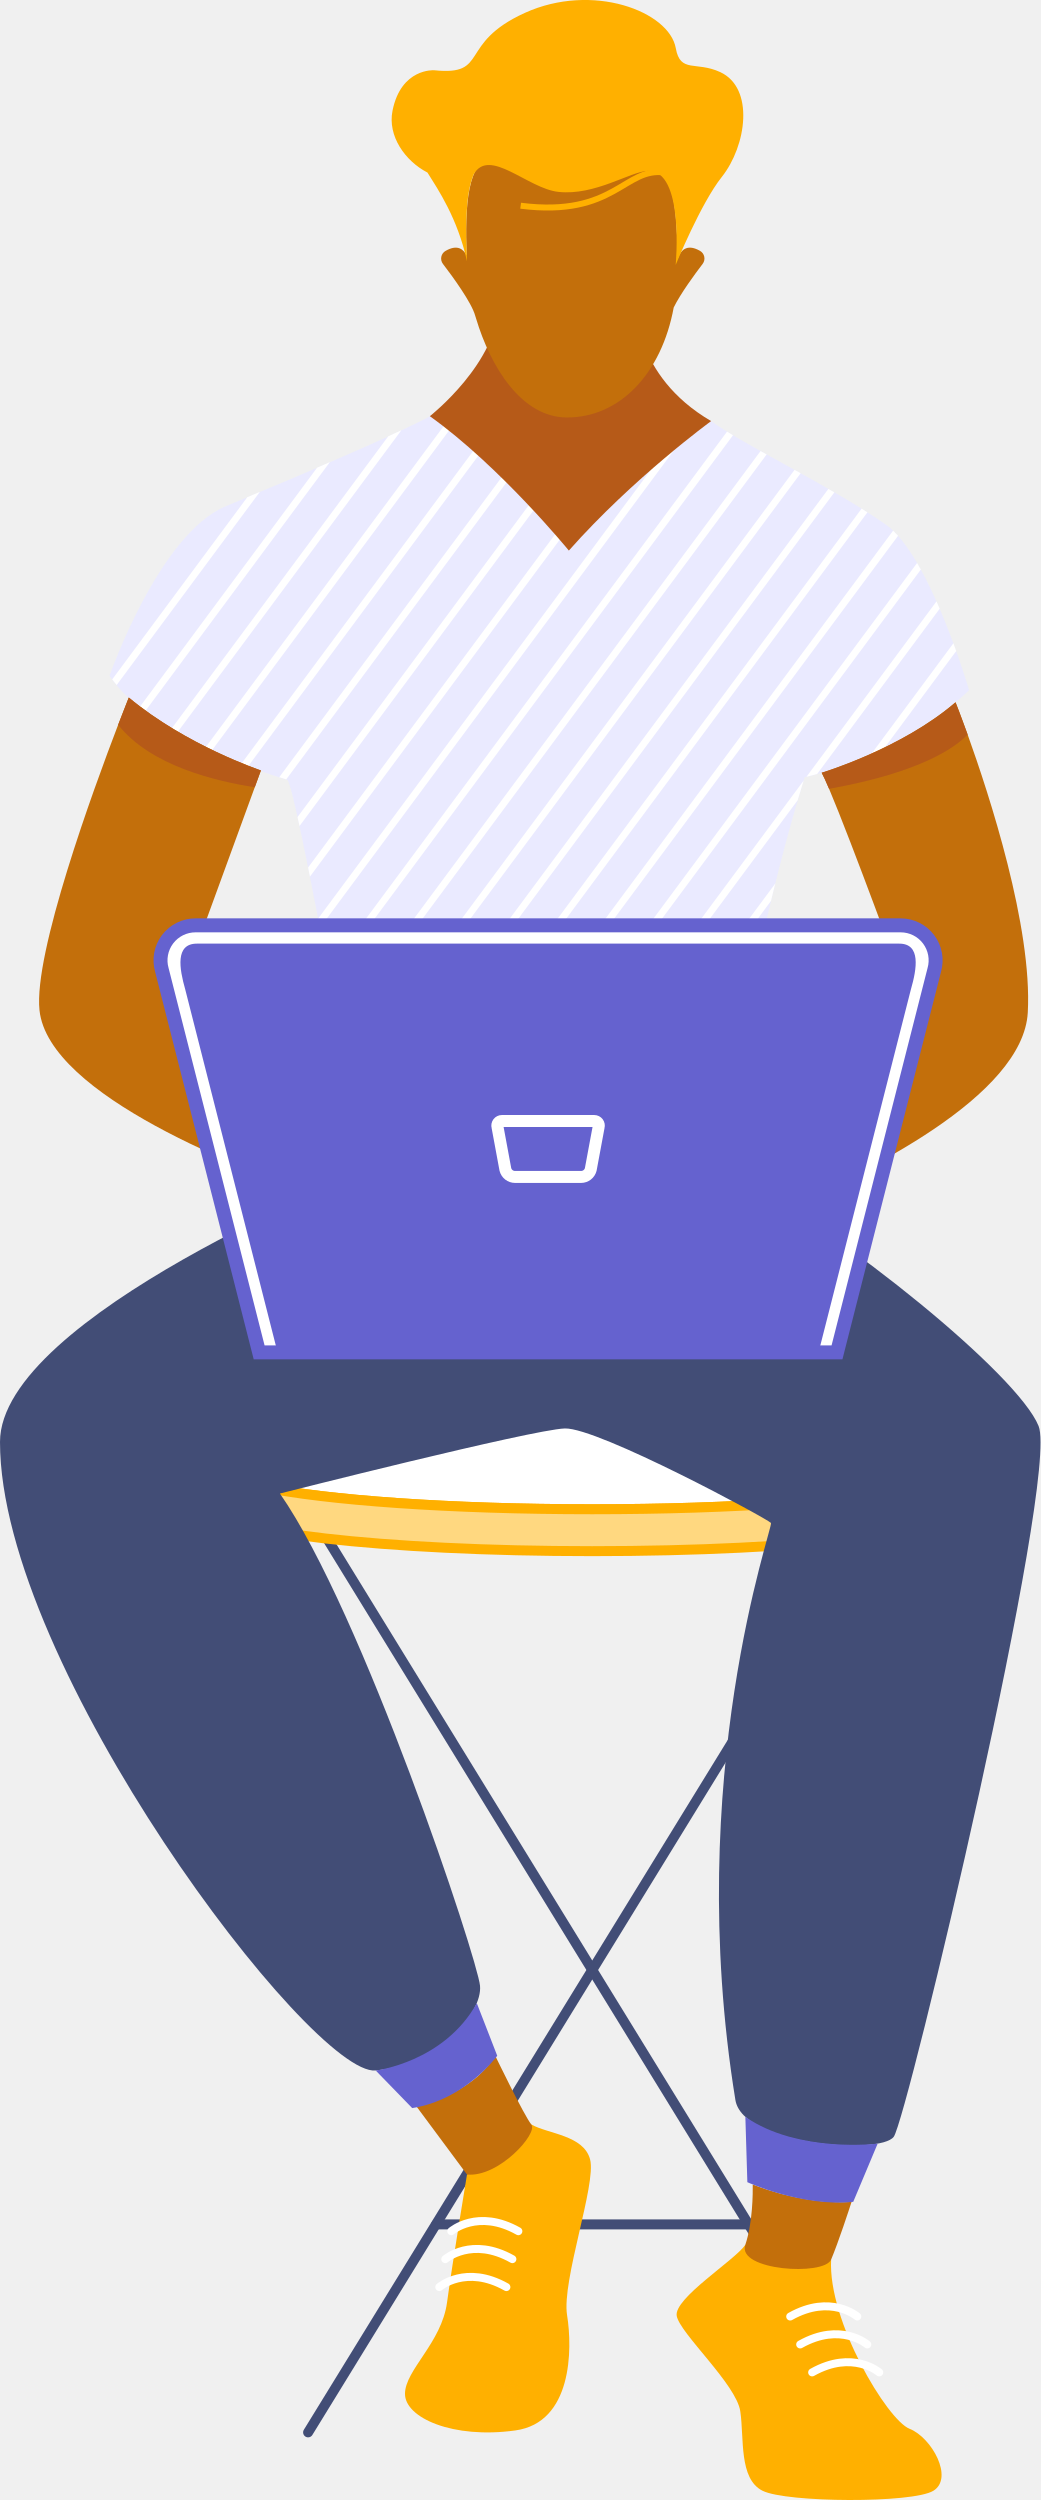
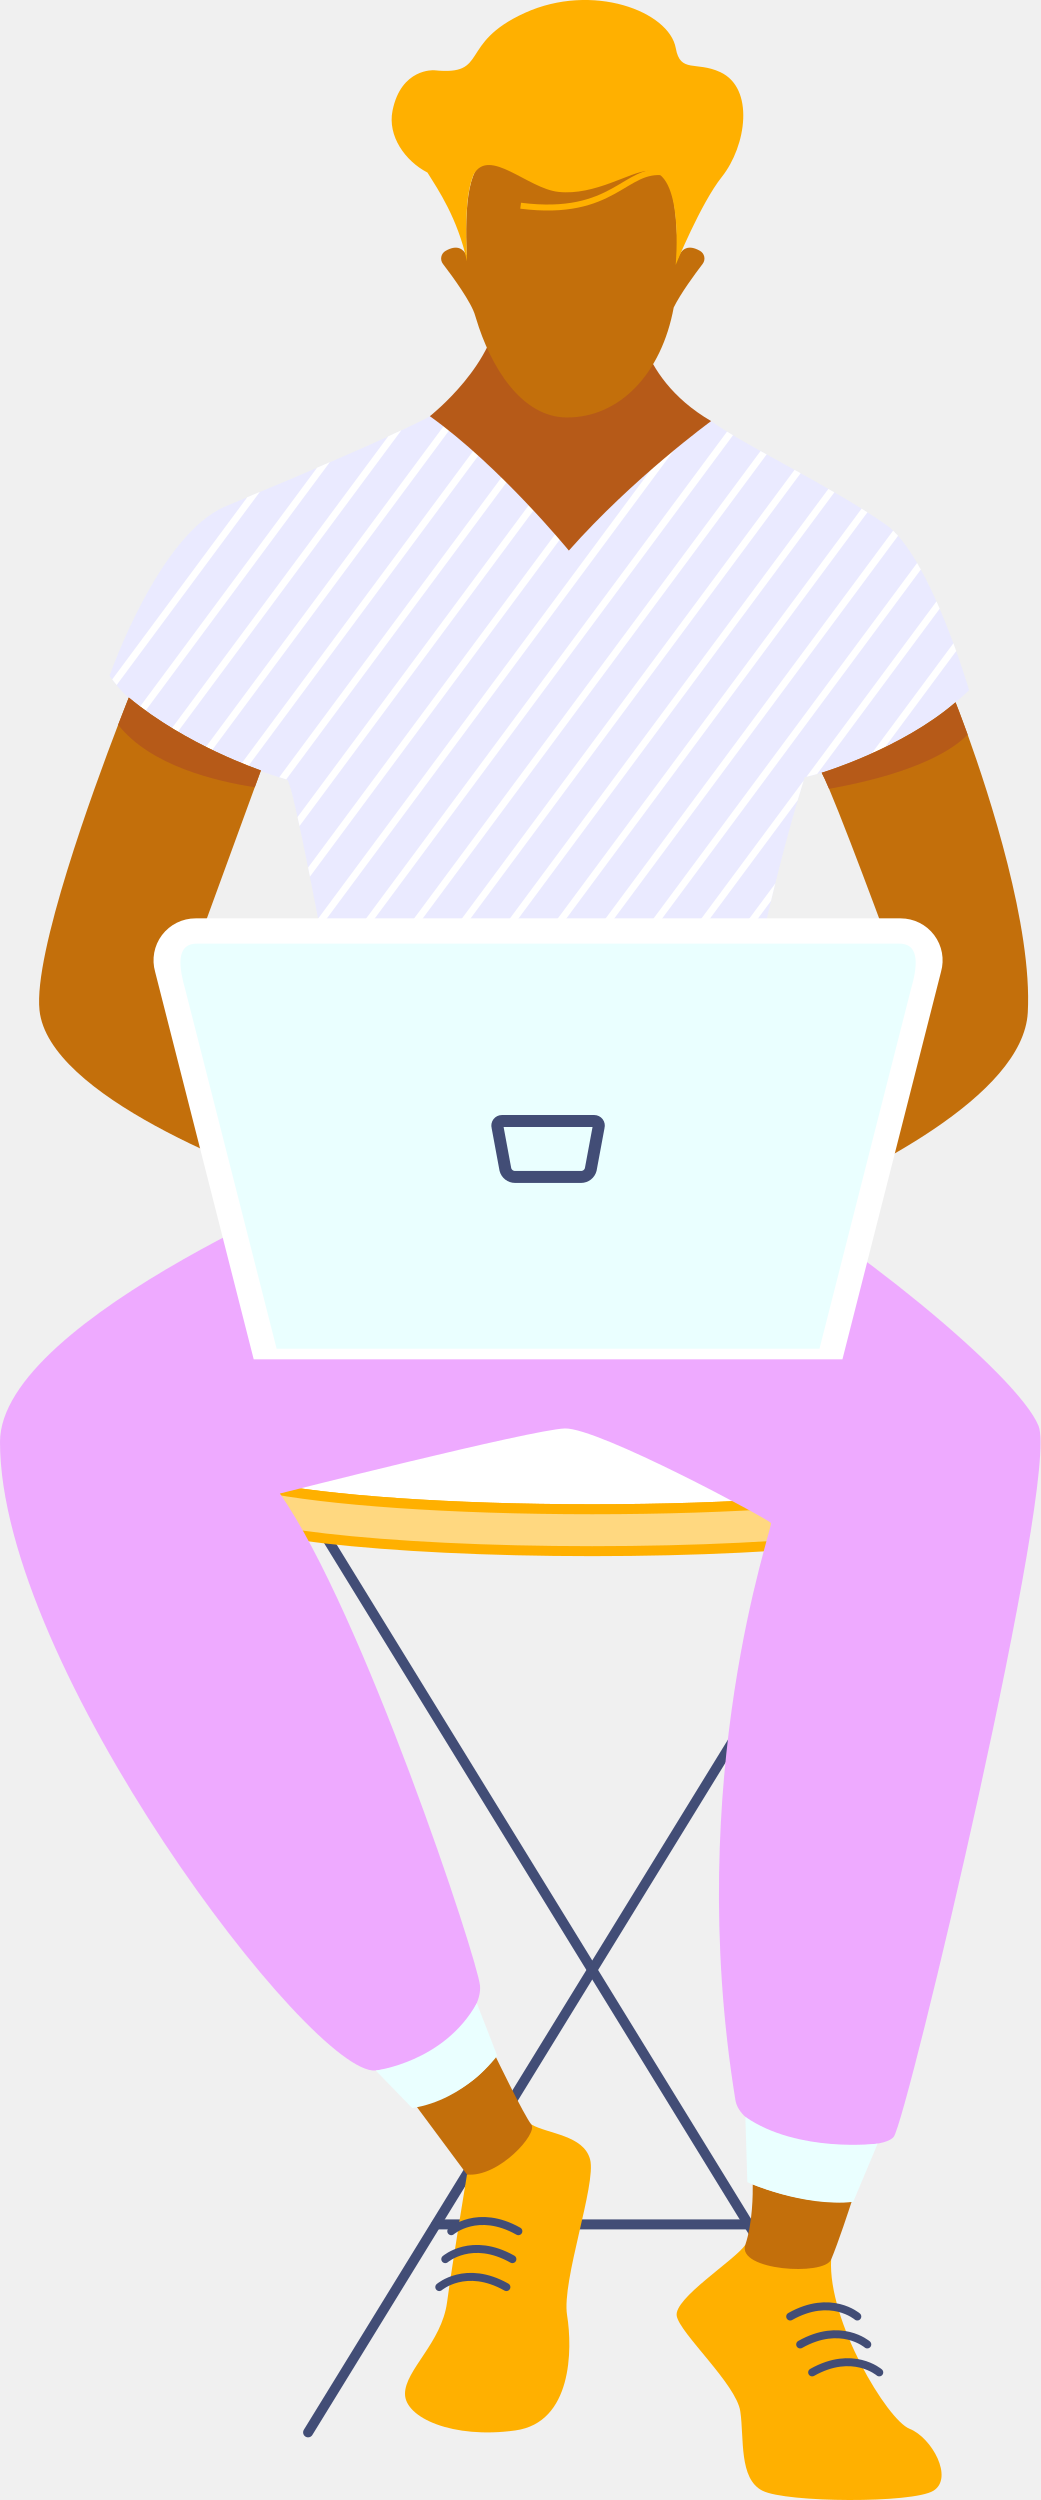
<svg xmlns="http://www.w3.org/2000/svg" viewBox="0 0 521.4 1252.69">
  <defs>
-     <style>.cls-1,.cls-13,.cls-14,.cls-5{fill:none;}.cls-1{stroke:#424d76;}.cls-1,.cls-5{stroke-linecap:round;}.cls-1,.cls-12,.cls-14,.cls-2,.cls-3{stroke-miterlimit:10;}.cls-1,.cls-2,.cls-3{stroke-width:5px;}.cls-10,.cls-12,.cls-2{fill:#fff;}.cls-14,.cls-2,.cls-3{stroke:#ffb000;}.cls-3{fill:#ffd880;}.cls-4{fill:#ffb000;}.cls-13,.cls-5{stroke:#fff;stroke-linejoin:round;}.cls-5{stroke-width:4px;}.cls-6{fill:#424d76;}.cls-7{fill:#c36f0b;}.cls-8{fill:#6562cf;}.cls-9{fill:#eaeaff;}.cls-11{fill:#b65a18;}.cls-12{stroke:#6562cf;stroke-width:7px;}.cls-13{stroke-width:6px;}.cls-14{stroke-width:3px;}</style>
+     <style>.cls-1,.cls-13,.cls-14,.cls-5{fill:none;}.cls-1{stroke:#424d76;}.cls-1,.cls-5{stroke-linecap:round;}.cls-1,.cls-12,.cls-14,.cls-2,.cls-3{stroke-miterlimit:10;}.cls-1,.cls-2,.cls-3{stroke-width:5px;}.cls-10,.cls-12,.cls-2{fill:#fff;}.cls-14,.cls-2,.cls-3{stroke:#ffb000;}.cls-3{fill:#ffd880;}.cls-4{fill:#ffb000;}.cls-13,.cls-5{stroke:#424d76;stroke-linejoin:round;}.cls-5{stroke-width:4px;}.cls-6{fill:#eaff;}.cls-7{fill:#c36f0b;}.cls-8{fill:#eaffff;}.cls-9{fill:#eaeaff;}.cls-11{fill:#b65a18;}.cls-12{stroke:#fff;stroke-width:7px;}.cls-13{stroke-width:6px;}.cls-14{stroke-width:3px;}</style>
  </defs>
  <g id="Layer_2" data-name="Layer 2">
    <g id="Слой_1" data-name="Слой 1">
      <g id="_1" data-name="1">
        <g id="CHAIR">
          <line class="cls-1" x1="218.59" y1="1114.59" x2="374.93" y2="1114.59" />
          <line class="cls-1" x1="164.38" y1="771.7" x2="439.14" y2="1218.8" />
          <line class="cls-1" x1="429.14" y1="771.7" x2="154.38" y2="1218.8" />
          <path class="cls-2" d="M486.06,734.51c0,3.81-8.53,7.39-23.52,10.5-32.25,6.7-94.41,11.24-165.78,11.24S163.23,751.71,131,745c-15-3.11-23.52-6.69-23.52-10.5,0-12,84.75-21.74,189.3-21.74S486.06,722.5,486.06,734.51Z" />
          <path class="cls-3" d="M486.06,734.51v21c0,12-84.76,21.74-189.3,21.74s-189.3-9.73-189.3-21.74v-21c0,3.81,8.53,7.39,23.52,10.5,32.25,6.7,94.4,11.24,165.78,11.24S430.29,751.71,462.54,745C477.53,741.9,486.06,738.32,486.06,734.51Z" />
        </g>
        <g id="CHARACTER">
          <g id="LEGS">
            <path class="cls-4" d="M266.23,1064.52c8.37,4.78,26.28,5.31,29.47,17.58s-14.34,60.85-11.55,78,2.54,53.77-25.88,57.73c-31.45,4.38-55.34-6.37-55.34-18.32S221.25,1174,224,1153.7s10-64.1,10-64.1Z" />
            <path class="cls-5" d="M226.12,1118s13.27-11.5,33.62,0" />
            <path class="cls-5" d="M223.12,1132s13.27-11.5,33.62,0" />
            <path class="cls-5" d="M220.12,1146s13.27-11.5,33.62,0" />
            <path class="cls-4" d="M373.48,1124.82c-5.32,7.78-36,26.89-34.39,35.65s29.86,34.24,31.85,47.77-.79,33.84,11.15,39.82,75.25,6.37,85.6,0-.8-26.68-11.95-31.06-41-54.14-39.28-84.8Z" />
            <path class="cls-5" d="M429.57,1160.75s-13.27-11.5-33.62,0" />
            <path class="cls-5" d="M434.57,1174.75s-13.27-11.5-33.62,0" />
            <path class="cls-5" d="M440.57,1188.75s-13.27-11.5-33.62,0" />
            <path class="cls-6" d="M183.25,586.83S0,659.79,0,722.56c0,111.93,156.27,318,188.25,314.91s53.51-28.88,52.28-42.41-59-187.64-100.28-246.69c0,0,126.12-32,142.73-32.6s102.11,45.52,103.34,47.36-44.2,126.56-17.84,289.1c3.69,22.76,72.58,27.68,79.35,18.46s83-330.32,72.58-356.15-98-96.53-150.93-124.71C331.34,569.53,183.25,586.83,183.25,586.83Z" />
            <path class="cls-7" d="M426.69,1103.34c-1.14,3.52-6.55,20.09-10.23,28.86-3.52,8.37-47.37,5.53-43-7.39,3.73-11,3.79-26,3.72-30.22C384.36,1097.44,404.72,1104.59,426.69,1103.34Z" />
            <path class="cls-8" d="M427.53,1103.29l12.25-29.18s-39.77,4.94-66.3-13.39l1,32.72S402.06,1106,427.53,1103.29Z" />
            <path class="cls-7" d="M248.15,1030.09s14.5,30.05,18.08,34.43-16.32,26.67-32.24,25.08l-25.44-34.29S235.84,1050.21,248.15,1030.09Z" />
            <path class="cls-8" d="M238.91,1003.73l10.24,26.36s-15.89,22.05-42.6,26.22l-18.3-18.84S222.52,1033.34,238.91,1003.73Z" />
          </g>
          <g id="T-SHIRT">
            <path class="cls-9" d="M356.33,211c16.18,11.89,60.14,32.68,87.5,51.83,22.07,15.45,41.76,83,41.76,83s-30.73,31.34-82.35,43.63c0,0-29.5,91-40.56,197.28,0,0-94.65,35-180.07,0,0,0-34.42-194.82-38.72-196s-68.08-20.75-89-52.1c0,0,24.67-71.07,58.3-85,36.54-15.14,85.23-35.89,102.17-45C224,203.92,356.33,211,356.33,211Z" />
            <path class="cls-10" d="M130.18,246.49,58.44,343.27c-.78-.93-1.53-1.87-2.22-2.83l67.71-91.32Z" />
            <path class="cls-10" d="M165.26,231.57l-92.65,125c-.93-.71-1.84-1.42-2.73-2.14l89-120.08Z" />
            <path class="cls-10" d="M201.11,215.59,88.74,367.16c-1-.58-2-1.16-3-1.77L194.53,218.63h0C196.84,217.57,199,216.56,201.11,215.59Z" />
            <path class="cls-10" d="M231.43,207.07,106.09,376.13c-1.06-.49-2.12-1-3.19-1.51L227,207.19C228.4,207.14,229.87,207.09,231.43,207.07Z" />
            <path class="cls-10" d="M255.39,207.12l-131,176.77L121,382.58,251.13,207.06Z" />
            <path class="cls-10" d="M279,207.71,143.42,390.54c-.69-.21-1.89-.58-3.5-1.1L274.74,207.59h0C276.15,207.62,277.55,207.66,279,207.71Z" />
            <path class="cls-10" d="M302.35,208.54,150.08,413.91c-.33-1.56-.65-3.06-1-4.5l149.05-201Z" />
            <path class="cls-10" d="M325.62,209.52,155.29,439.27c-.31-1.55-.61-3.08-.91-4.58L321.45,209.33Z" />
            <path class="cls-10" d="M348.81,210.62,160.29,464.91c-.3-1.54-.6-3.09-.89-4.62L344.65,210.42Z" />
            <path class="cls-10" d="M367.28,218.1,165.15,490.73c-.28-1.55-.57-3.1-.86-4.65l200-269.79C365.25,216.88,366.25,217.48,367.28,218.1Z" />
            <path class="cls-10" d="M384.15,227.71,170,516.62c-.29-1.54-.57-3.09-.86-4.66L381.09,226C382.1,226.58,383.12,227.15,384.15,227.71Z" />
            <path class="cls-10" d="M401.17,237.13,174.69,542.61c-.27-1.53-.55-3.09-.84-4.67h0L398.12,235.44Z" />
            <path class="cls-10" d="M418.08,246.7l-238.69,322c-.27-1.49-.54-3-.84-4.69L415.06,245Z" />
            <path class="cls-10" d="M434.64,256.73,188.33,589,185,587.67l246.73-332.8Z" />
            <path class="cls-10" d="M450,268.46,207.81,595.07c-1.2-.3-2.39-.63-3.59-1l243.3-328.18C448.34,266.71,449.15,267.55,450,268.46Z" />
            <path class="cls-10" d="M461.4,285.39l-232.77,314c-1.28-.19-2.57-.4-3.85-.64L459.53,282.1C460.16,283.17,460.78,284.28,461.4,285.39Z" />
            <path class="cls-10" d="M402.7,391.12c-.58,1.86-1.61,5.2-3,9.85h0L250.85,601.79c-1.37-.09-2.73-.18-4.11-.3Z" />
            <path class="cls-10" d="M470.86,305l-61.4,82.82c-1.76.49-3.55,1-5.35,1.4l65.14-87.88C469.79,302.58,470.33,303.8,470.86,305Z" />
            <path class="cls-10" d="M388.46,442.73c-.71,2.8-1.41,5.7-2.12,8.67h0L274.55,602.2h0c-1.45,0-2.9.06-4.37.07Z" />
            <path class="cls-10" d="M479.13,326.23,443,375c-2.14,1.06-4.35,2.11-6.65,3.14l41.38-55.82C478.21,323.66,478.68,325,479.13,326.23Z" />
            <path class="cls-10" d="M377.9,489.35q-.81,3.93-1.61,8h0l-76.43,103.1c-1.55.17-3.1.34-4.68.49Z" />
            <path class="cls-10" d="M370,532.42c-.39,2.45-.79,4.91-1.17,7.39L327,596.21c-1.63.32-3.31.65-5,1Z" />
          </g>
          <g id="HANDS">
            <g id="RIGHT">
              <path class="cls-7" d="M515,507.3c-2.26,42-81.92,81-123.93,98.7-1.39,8.7-7.1,12.51-18.08,15.34-22.89,5.9-20.74,21-21.92,23.88-1.85,4.59-24.43,9.82-29.86,6-3.23-2.29,5.89-31.05,11.08-41.16,3.23-6.29,24.87-18.2,39.06-23.33,0,0,72-87.27,81.86-92.19,0,0-26.63-73-37.77-99.27-1.59-3.77-2.87-6.57-3.7-8.06,0,0,40-12,67.06-35.3,0,0,2.45,6.11,6.06,16.16C495.73,398.33,517.29,464.39,515,507.3Z" />
              <path class="cls-11" d="M484.85,368.06c-5.6,5.95-22.62,18.84-69.42,27.2-1.6-3.76-2.88-6.57-3.71-8.06,0,0,40-12,67.07-35.3C478.79,351.9,481.23,358,484.85,368.06Z" />
            </g>
            <g id="LEFT">
              <path class="cls-7" d="M226.85,650.21c-6.07,2.68-24.2-2.34-25.86-5s-4-19.2-21.91-24.88c-12.82-4.07-18.64-8.12-18.42-20.77-37.27-12.73-136.38-50.49-140.87-93.36-3-28.6,26.91-110.41,39.4-143,3.27-8.51,5.34-13.67,5.34-13.67,28.81,24,66.2,36.52,66.2,36.52l-3.09,8.47L91.57,493.3c16.42,6.23,76.22,79.67,85.54,91.2,19.43,3.76,40.24,17.27,42.67,24.55C222.33,616.68,233.1,647.44,226.85,650.21Z" />
              <path class="cls-11" d="M64.54,349.51c28.8,24,66.2,36.52,66.2,36.52l-3.09,8.46c-19.75-3.12-52.19-10.75-68.45-31.32C62.46,354.67,64.54,349.51,64.54,349.51Z" />
            </g>
          </g>
          <g id="LAPTOP">
            <path class="cls-12" d="M419.4,677.63H129.85L81.11,486.05A17.53,17.53,0,0,1,98,463.67H451.29a17.53,17.53,0,0,1,16.85,22.38Z" />
            <path class="cls-8" d="M410.62,675.83h-272l-45.79-180c-3-10.53-5.12-23,5.83-23H450.58c10.95,0,8.86,12.49,5.83,23Z" />
            <path class="cls-13" d="M291.18,589.74H258.07a5,5,0,0,1-4.84-3.77l-3.95-21.33a2.3,2.3,0,0,1,2.21-2.93h46.27a2.3,2.3,0,0,1,2.21,2.93L296,586A5,5,0,0,1,291.18,589.74Z" />
          </g>
          <g id="HEAD">
            <path id="NECK" class="cls-11" d="M318.63,152s-1.64,36,37.7,59c0,0-39,28.4-71.29,64.88,0,0-34.6-42.31-69.65-67.33,0,0,34.41-27.05,34.41-56.54Z" />
            <path id="HEAD-2" data-name="HEAD" class="cls-7" d="M352.11,132.18c-3.95,5.18-11.08,14.89-14.52,21.86-6.12,33.19-27,55.15-53.47,55.15-22.94,0-38.44-25.72-45.58-49.63,0,0,0,0,0,0a10.89,10.89,0,0,1-.42-1.33c-1.77-6.59-11.36-19.7-16.18-26a4.42,4.42,0,0,1,1.33-6.52c5.88-3.37,8.93-.92,10.53,2.28-.85-23.91.14-49,14.06-49.14,16-.15,69.21-1.2,78.43,1.88,7.93,2.64,13.16,13.75,13.18,49.26,1.25-4,4.25-8.33,11.31-4.28A4.42,4.42,0,0,1,352.11,132.18Z" />
            <g id="HAIR">
              <path class="cls-4" d="M361.67,88.67c-10.58,13.3-23.11,44.09-23.11,44.09s4.55-47.66-13.89-47.14c-8.77.24-26.41,12.53-44.88,10.53-15.34-1.66-34.5-22.48-42.39-8.87-4.37,10.43-4.06,26.8-3.4,43.64-4.71-21.55-14.45-35.89-19.8-44.45-11.24-5.83-20.06-18.31-17.52-31C201,34,217.55,35.2,217.55,35.2,245.46,38.09,229.17,21.82,263,6.45s72.31-.82,75.62,17.7c2.28,12.7,10.09,6.34,22.32,12C378.12,44.17,374.1,73,361.67,88.67Z" />
              <path class="cls-14" d="M260.88,103.08c47.36,6,52.06-19.71,72.45-16.6" />
            </g>
          </g>
        </g>
      </g>
    </g>
  </g>
</svg>
